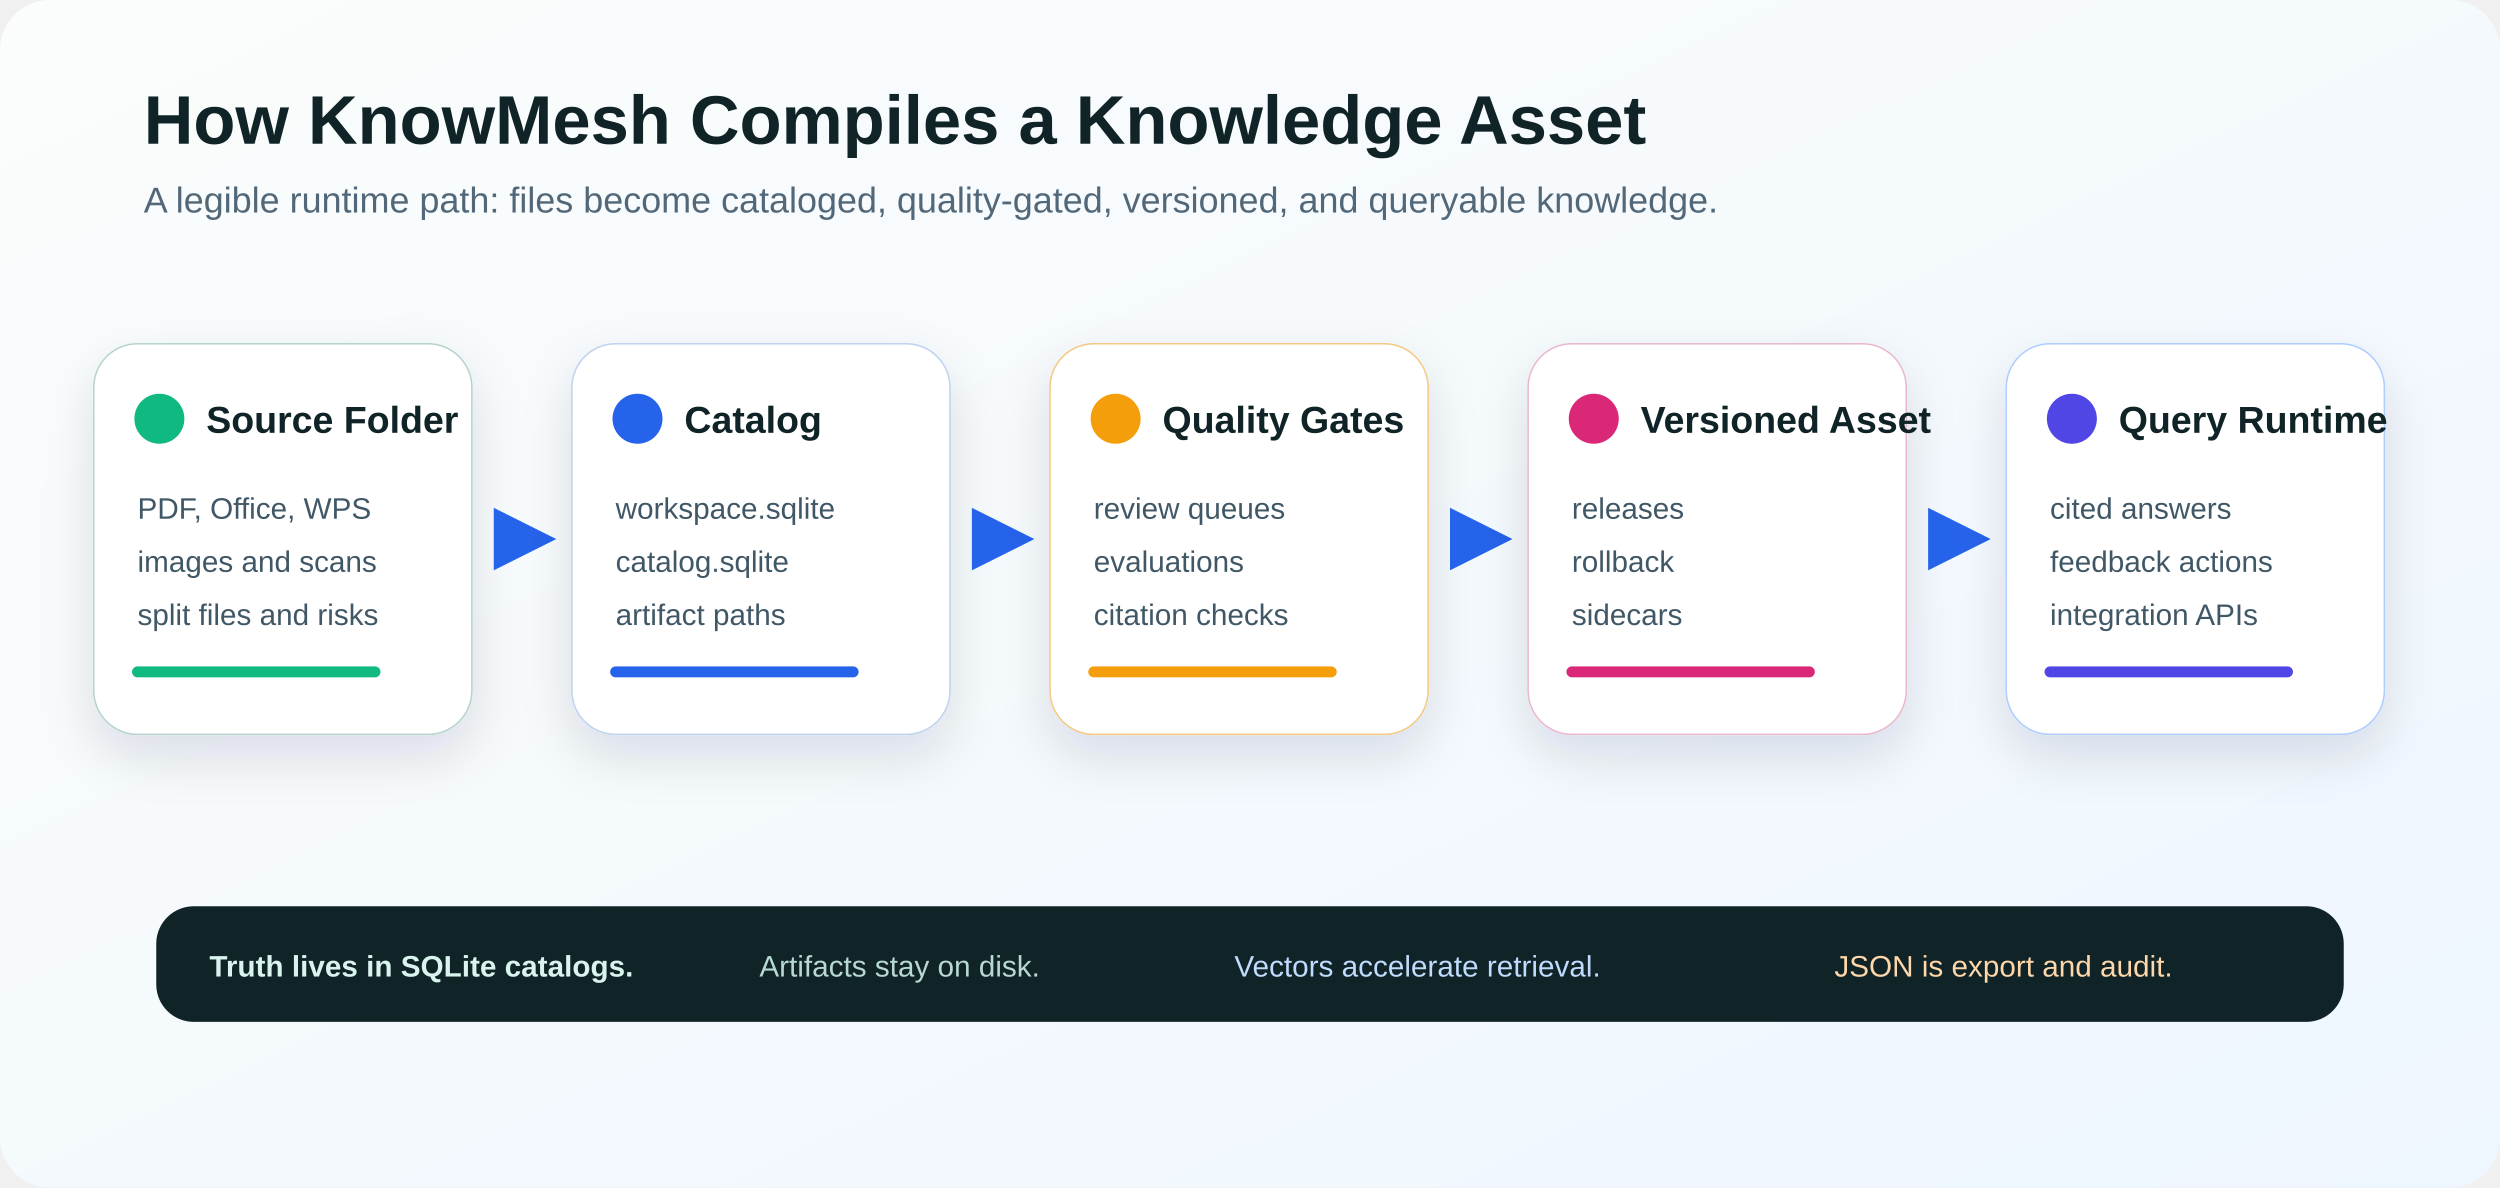
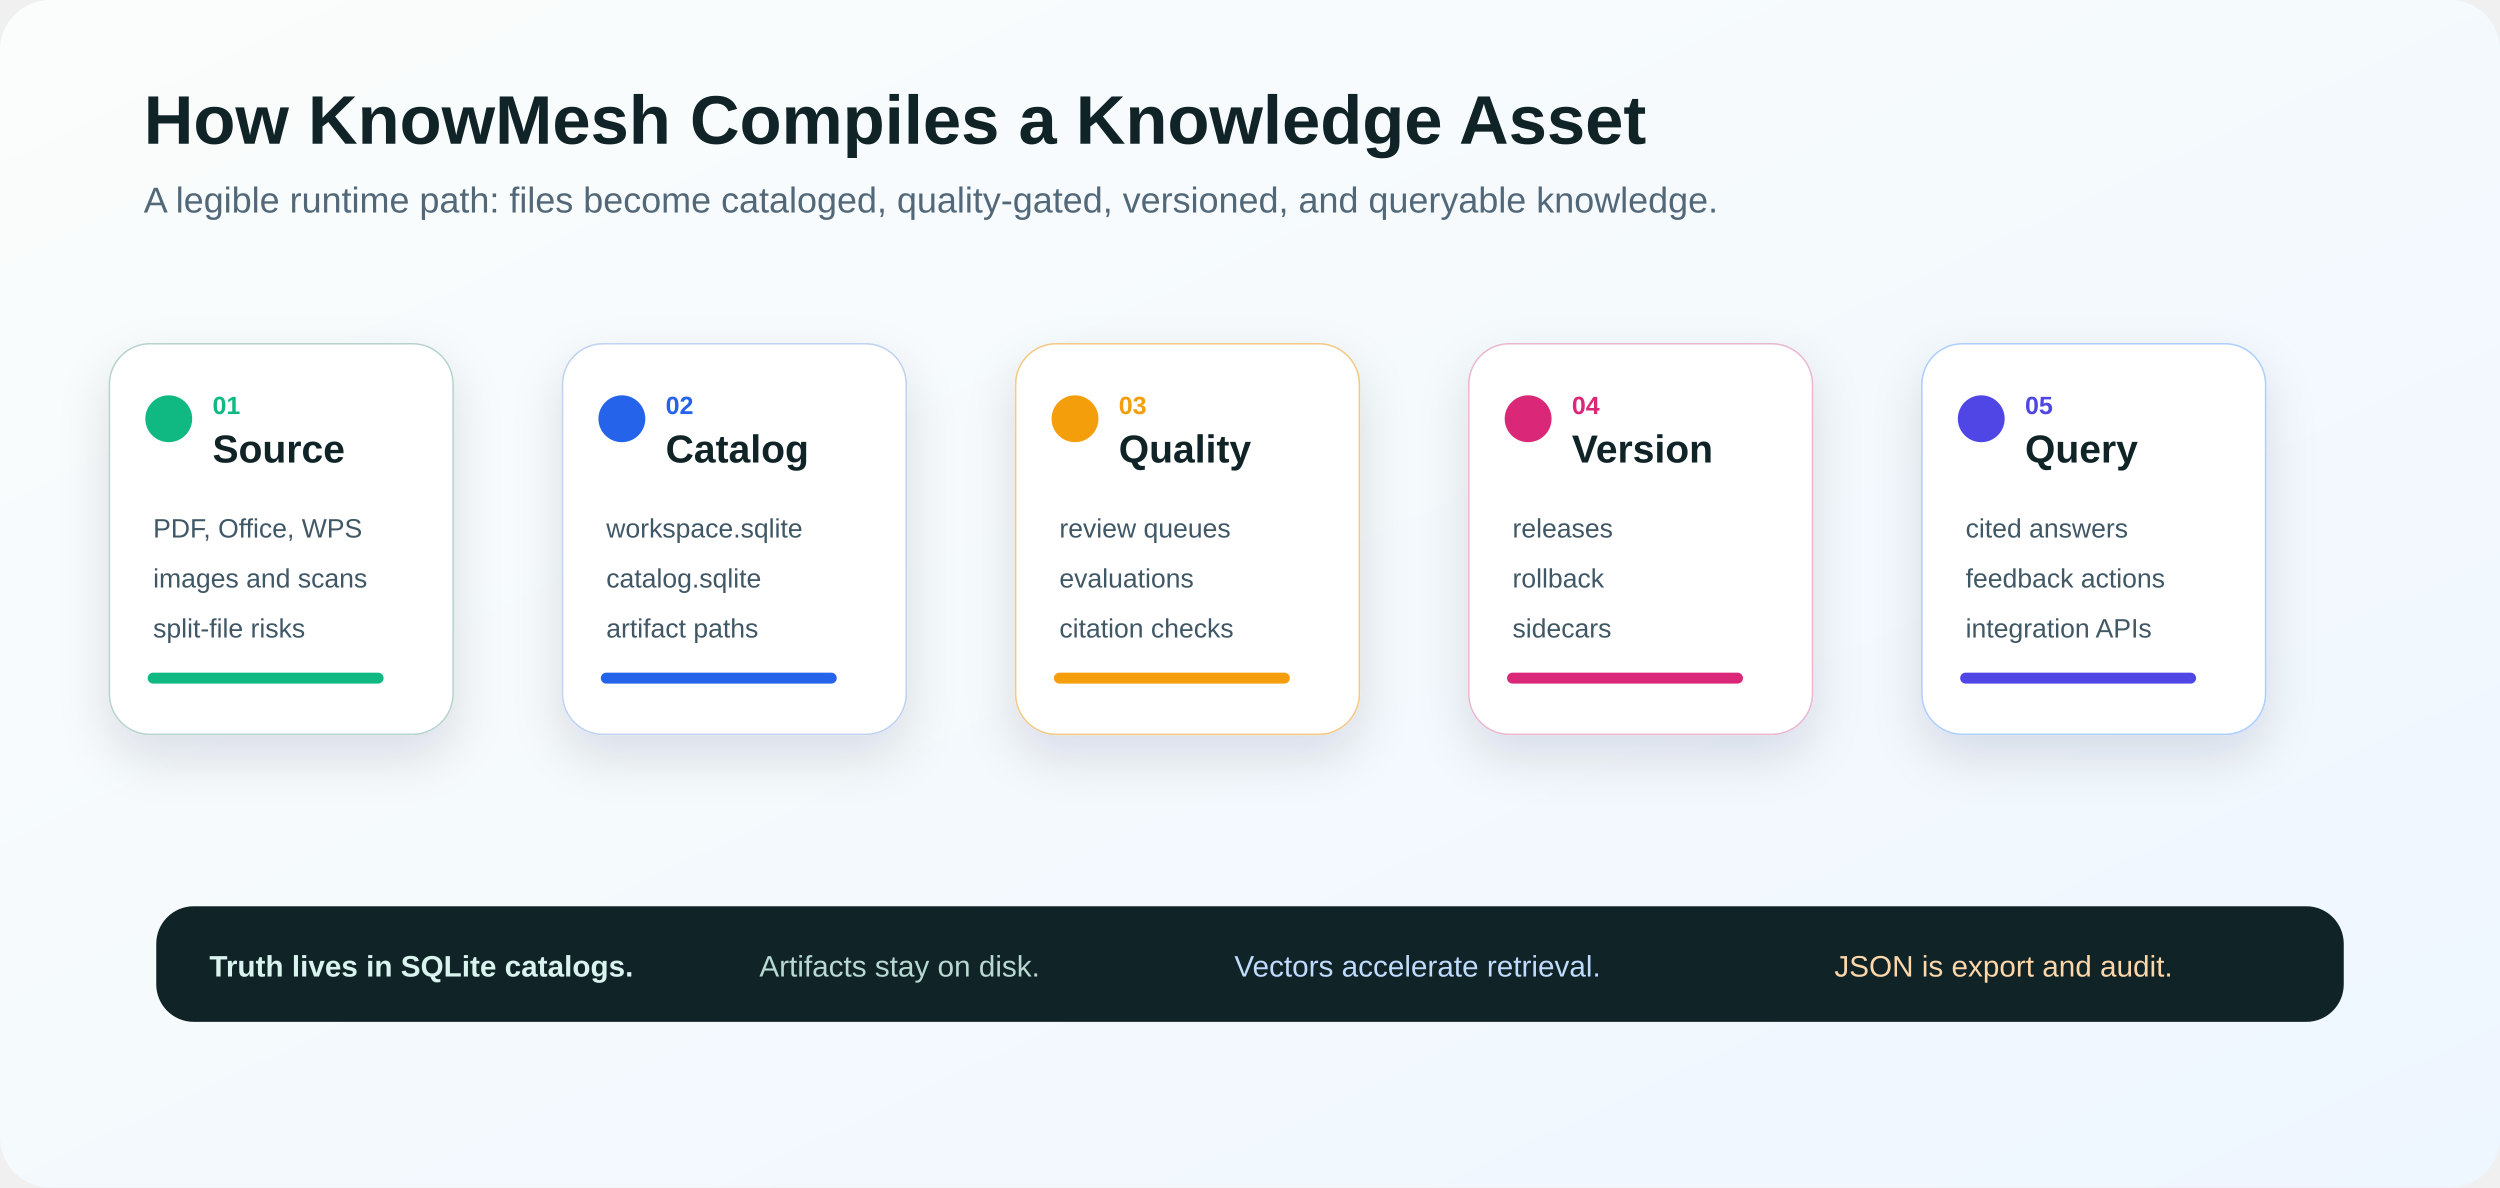
<svg xmlns="http://www.w3.org/2000/svg" width="1600" height="760" viewBox="0 0 1600 760" role="img" aria-label="KnowMesh five stage workflow">
  <defs>
    <linearGradient id="bg" x1="0" y1="0" x2="1" y2="1">
      <stop offset="0" stop-color="#fbfdfc" />
      <stop offset="1" stop-color="#eef6ff" />
    </linearGradient>
    <filter id="shadow" x="-20%" y="-20%" width="140%" height="140%">
      <feDropShadow dx="0" dy="14" stdDeviation="16" flood-color="#0f172a" flood-opacity="0.12" />
    </filter>
-     <marker id="flow-arrow" viewBox="0 0 10 10" refX="8" refY="5" markerWidth="8" markerHeight="8" orient="auto">
-       <path d="M0 0L10 5L0 10Z" fill="#2563eb" />
-     </marker>
  </defs>
  <rect width="1600" height="760" rx="32" fill="url(#bg)" />
  <text x="92" y="92" font-family="Segoe UI, Microsoft YaHei UI, Arial, sans-serif" font-size="44" font-weight="760" fill="#102326">How KnowMesh Compiles a Knowledge Asset</text>
  <text x="92" y="136" font-family="Segoe UI, Microsoft YaHei UI, Arial, sans-serif" font-size="23" font-weight="520" fill="#526879">A legible runtime path: files become cataloged, quality-gated, versioned, and queryable knowledge.</text>
-   <g transform="translate(60 220)" font-family="Segoe UI, Microsoft YaHei UI, Arial, sans-serif">
+   <g transform="translate(70 220)" font-family="Segoe UI, Microsoft YaHei UI, Arial, sans-serif">
    <g>
-       <rect x="0" y="0" width="242" height="250" rx="28" fill="#ffffff" stroke="#b7d3ce" filter="url(#shadow)" />
-       <circle cx="42" cy="48" r="16" fill="#10b981" />
-       <text x="72" y="57" font-size="24" font-weight="740" fill="#102326">Source Folder</text>
-       <text x="28" y="112" font-size="19" fill="#405766">PDF, Office, WPS</text>
-       <text x="28" y="146" font-size="19" fill="#405766">images and scans</text>
-       <text x="28" y="180" font-size="19" fill="#405766">split files and risks</text>
-       <path d="M28 210H180" stroke="#10b981" stroke-width="7" stroke-linecap="round" />
+       <rect x="0" y="0" width="220" height="250" rx="26" fill="#ffffff" stroke="#b7d3ce" filter="url(#shadow)" />
+       <circle cx="38" cy="48" r="15" fill="#10b981" />
+       <text x="66" y="45" font-size="16" font-weight="740" fill="#10b981">01</text>
+       <text x="66" y="76" font-size="25" font-weight="740" fill="#102326">Source</text>
+       <text x="28" y="124" font-size="17" fill="#405766">PDF, Office, WPS</text>
+       <text x="28" y="156" font-size="17" fill="#405766">images and scans</text>
+       <text x="28" y="188" font-size="17" fill="#405766">split-file risks</text>
+       <path d="M28 214H172" stroke="#10b981" stroke-width="7" stroke-linecap="round" />
    </g>
-     <path d="M260 125H288" stroke="#2563eb" stroke-width="5" marker-end="url(#flow-arrow)" />
-     <g transform="translate(306 0)">
-       <rect x="0" y="0" width="242" height="250" rx="28" fill="#ffffff" stroke="#bfd2ef" filter="url(#shadow)" />
-       <circle cx="42" cy="48" r="16" fill="#2563eb" />
-       <text x="72" y="57" font-size="24" font-weight="740" fill="#102326">Catalog</text>
-       <text x="28" y="112" font-size="19" fill="#405766">workspace.sqlite</text>
-       <text x="28" y="146" font-size="19" fill="#405766">catalog.sqlite</text>
-       <text x="28" y="180" font-size="19" fill="#405766">artifact paths</text>
-       <path d="M28 210H180" stroke="#2563eb" stroke-width="7" stroke-linecap="round" />
+     <g transform="translate(290 0)">
+       <rect x="0" y="0" width="220" height="250" rx="26" fill="#ffffff" stroke="#bfd2ef" filter="url(#shadow)" />
+       <circle cx="38" cy="48" r="15" fill="#2563eb" />
+       <text x="66" y="45" font-size="16" font-weight="740" fill="#2563eb">02</text>
+       <text x="66" y="76" font-size="25" font-weight="740" fill="#102326">Catalog</text>
+       <text x="28" y="124" font-size="17" fill="#405766">workspace.sqlite</text>
+       <text x="28" y="156" font-size="17" fill="#405766">catalog.sqlite</text>
+       <text x="28" y="188" font-size="17" fill="#405766">artifact paths</text>
+       <path d="M28 214H172" stroke="#2563eb" stroke-width="7" stroke-linecap="round" />
    </g>
-     <path d="M566 125H594" stroke="#2563eb" stroke-width="5" marker-end="url(#flow-arrow)" />
-     <g transform="translate(612 0)">
-       <rect x="0" y="0" width="242" height="250" rx="28" fill="#ffffff" stroke="#f3c986" filter="url(#shadow)" />
-       <circle cx="42" cy="48" r="16" fill="#f59e0b" />
-       <text x="72" y="57" font-size="24" font-weight="740" fill="#102326">Quality Gates</text>
-       <text x="28" y="112" font-size="19" fill="#405766">review queues</text>
-       <text x="28" y="146" font-size="19" fill="#405766">evaluations</text>
-       <text x="28" y="180" font-size="19" fill="#405766">citation checks</text>
-       <path d="M28 210H180" stroke="#f59e0b" stroke-width="7" stroke-linecap="round" />
+     <g transform="translate(580 0)">
+       <rect x="0" y="0" width="220" height="250" rx="26" fill="#ffffff" stroke="#f3c986" filter="url(#shadow)" />
+       <circle cx="38" cy="48" r="15" fill="#f59e0b" />
+       <text x="66" y="45" font-size="16" font-weight="740" fill="#f59e0b">03</text>
+       <text x="66" y="76" font-size="25" font-weight="740" fill="#102326">Quality</text>
+       <text x="28" y="124" font-size="17" fill="#405766">review queues</text>
+       <text x="28" y="156" font-size="17" fill="#405766">evaluations</text>
+       <text x="28" y="188" font-size="17" fill="#405766">citation checks</text>
+       <path d="M28 214H172" stroke="#f59e0b" stroke-width="7" stroke-linecap="round" />
    </g>
-     <path d="M872 125H900" stroke="#2563eb" stroke-width="5" marker-end="url(#flow-arrow)" />
-     <g transform="translate(918 0)">
-       <rect x="0" y="0" width="242" height="250" rx="28" fill="#ffffff" stroke="#e9b8d0" filter="url(#shadow)" />
-       <circle cx="42" cy="48" r="16" fill="#db2777" />
-       <text x="72" y="57" font-size="24" font-weight="740" fill="#102326">Versioned Asset</text>
-       <text x="28" y="112" font-size="19" fill="#405766">releases</text>
-       <text x="28" y="146" font-size="19" fill="#405766">rollback</text>
-       <text x="28" y="180" font-size="19" fill="#405766">sidecars</text>
-       <path d="M28 210H180" stroke="#db2777" stroke-width="7" stroke-linecap="round" />
+     <g transform="translate(870 0)">
+       <rect x="0" y="0" width="220" height="250" rx="26" fill="#ffffff" stroke="#e9b8d0" filter="url(#shadow)" />
+       <circle cx="38" cy="48" r="15" fill="#db2777" />
+       <text x="66" y="45" font-size="16" font-weight="740" fill="#db2777">04</text>
+       <text x="66" y="76" font-size="25" font-weight="740" fill="#102326">Version</text>
+       <text x="28" y="124" font-size="17" fill="#405766">releases</text>
+       <text x="28" y="156" font-size="17" fill="#405766">rollback</text>
+       <text x="28" y="188" font-size="17" fill="#405766">sidecars</text>
+       <path d="M28 214H172" stroke="#db2777" stroke-width="7" stroke-linecap="round" />
    </g>
-     <path d="M1178 125H1206" stroke="#2563eb" stroke-width="5" marker-end="url(#flow-arrow)" />
-     <g transform="translate(1224 0)">
-       <rect x="0" y="0" width="242" height="250" rx="28" fill="#ffffff" stroke="#adceff" filter="url(#shadow)" />
-       <circle cx="42" cy="48" r="16" fill="#4f46e5" />
-       <text x="72" y="57" font-size="24" font-weight="740" fill="#102326">Query Runtime</text>
-       <text x="28" y="112" font-size="19" fill="#405766">cited answers</text>
-       <text x="28" y="146" font-size="19" fill="#405766">feedback actions</text>
-       <text x="28" y="180" font-size="19" fill="#405766">integration APIs</text>
-       <path d="M28 210H180" stroke="#4f46e5" stroke-width="7" stroke-linecap="round" />
+     <g transform="translate(1160 0)">
+       <rect x="0" y="0" width="220" height="250" rx="26" fill="#ffffff" stroke="#adceff" filter="url(#shadow)" />
+       <circle cx="38" cy="48" r="15" fill="#4f46e5" />
+       <text x="66" y="45" font-size="16" font-weight="740" fill="#4f46e5">05</text>
+       <text x="66" y="76" font-size="25" font-weight="740" fill="#102326">Query</text>
+       <text x="28" y="124" font-size="17" fill="#405766">cited answers</text>
+       <text x="28" y="156" font-size="17" fill="#405766">feedback actions</text>
+       <text x="28" y="188" font-size="17" fill="#405766">integration APIs</text>
+       <path d="M28 214H172" stroke="#4f46e5" stroke-width="7" stroke-linecap="round" />
    </g>
  </g>
  <g transform="translate(100 580)" font-family="Segoe UI, Microsoft YaHei UI, Arial, sans-serif">
    <rect x="0" y="0" width="1400" height="74" rx="24" fill="#102326" />
    <text x="34" y="45" font-size="19" font-weight="650" fill="#d9f3ef">Truth lives in SQLite catalogs.</text>
    <text x="386" y="45" font-size="19" fill="#b7d9d2">Artifacts stay on disk.</text>
    <text x="690" y="45" font-size="19" fill="#bfdbfe">Vectors accelerate retrieval.</text>
    <text x="1074" y="45" font-size="19" fill="#fed7aa">JSON is export and audit.</text>
  </g>
</svg>
